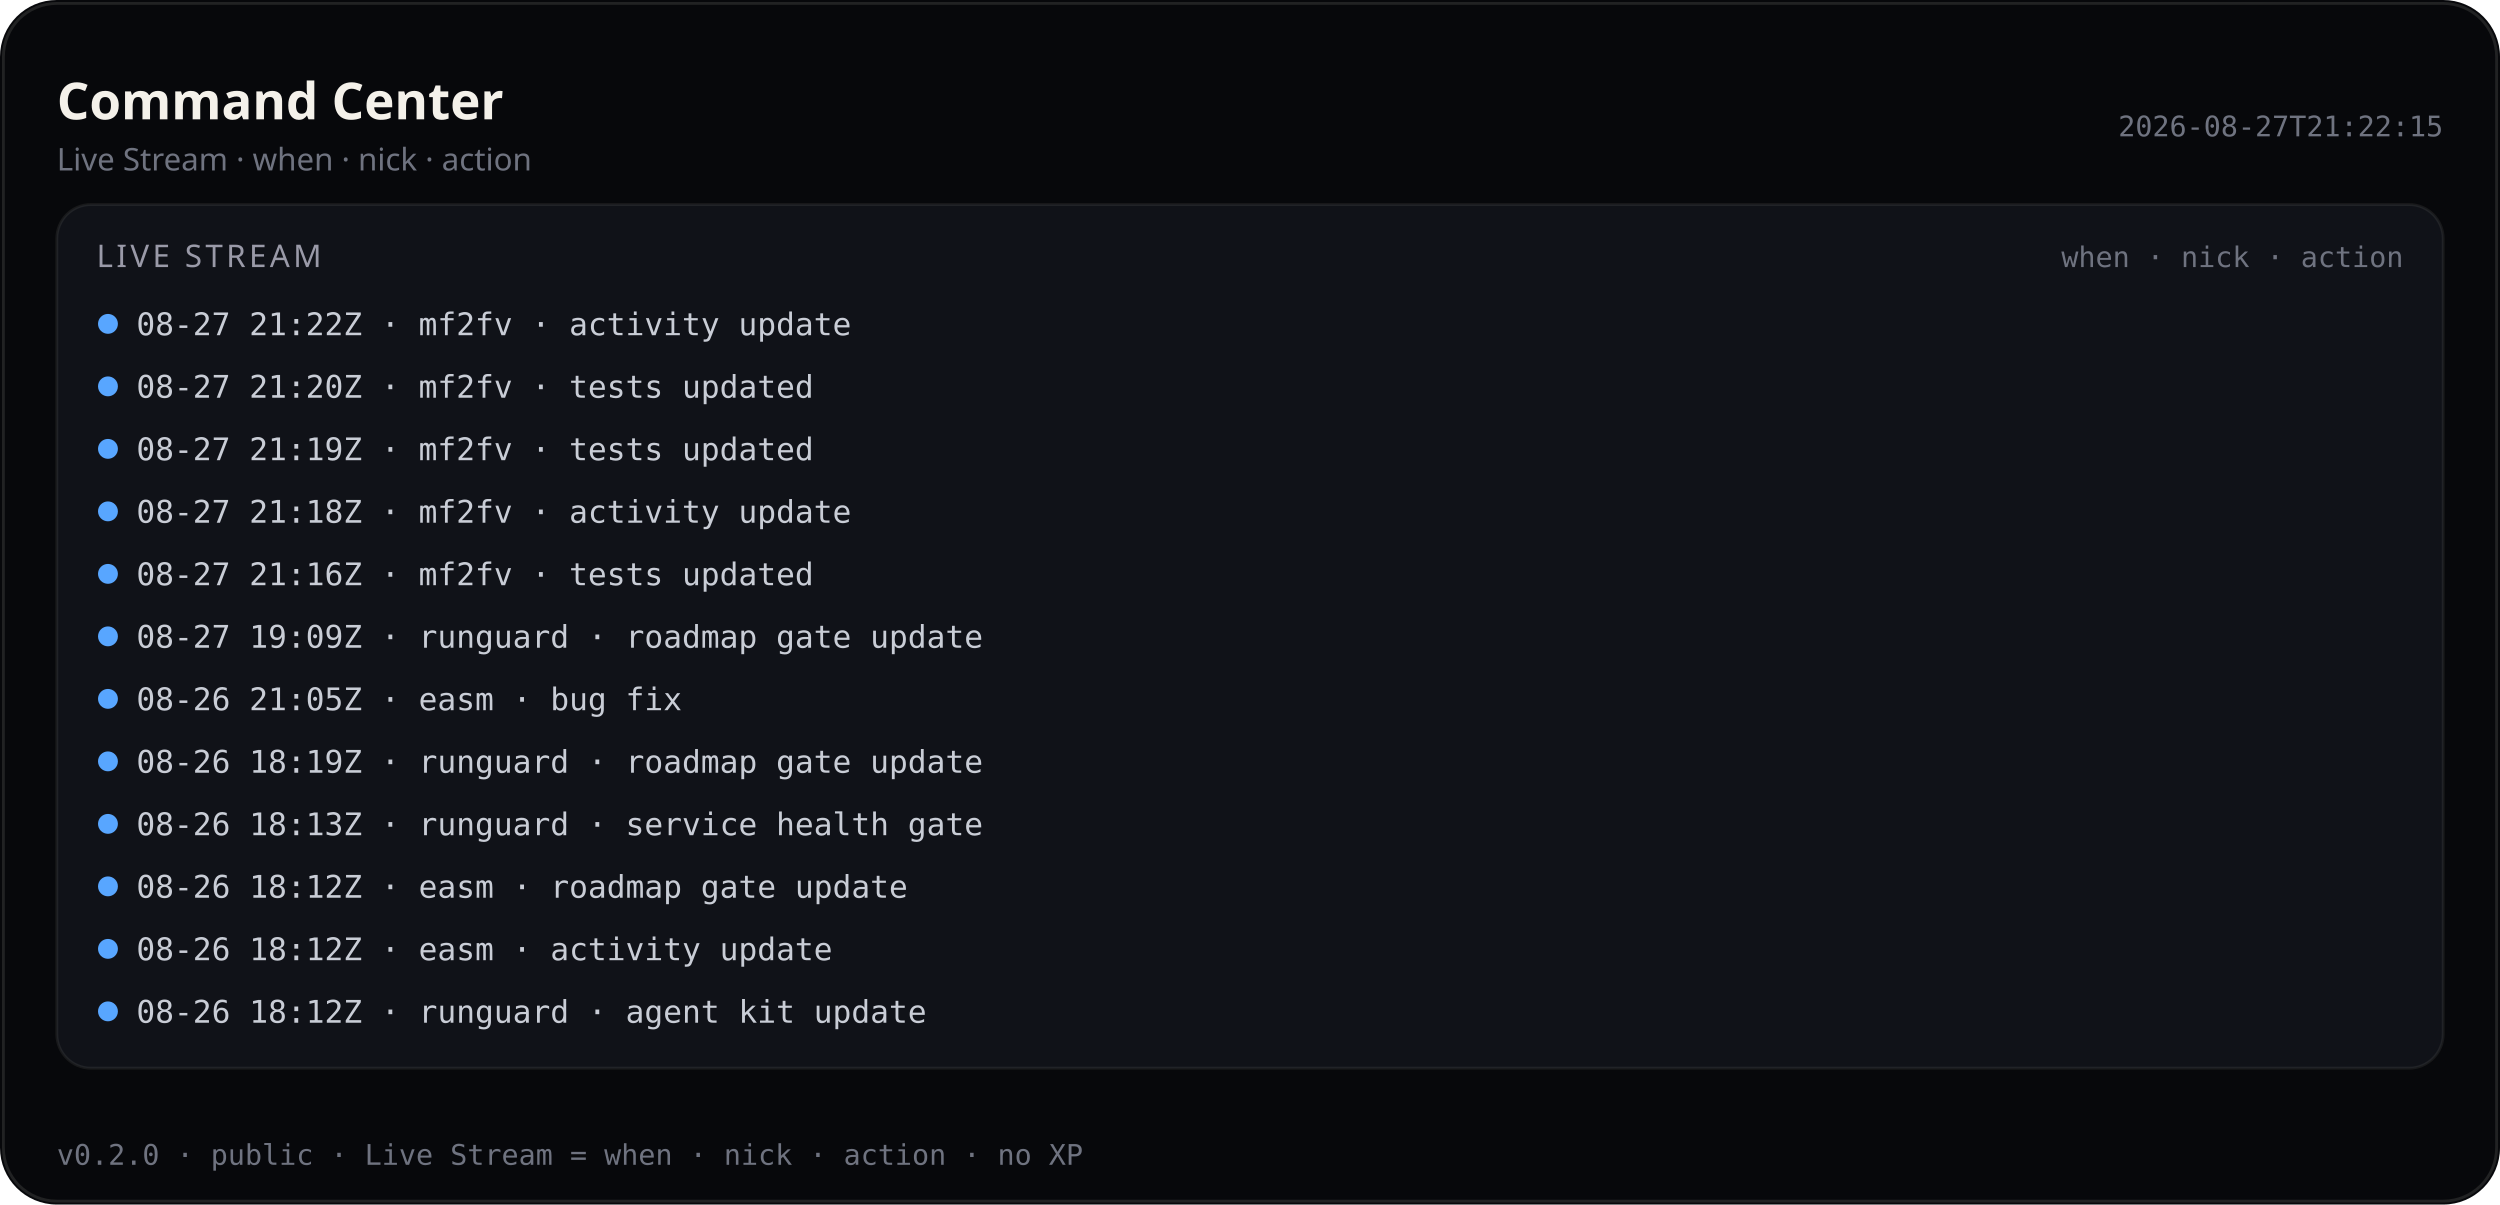
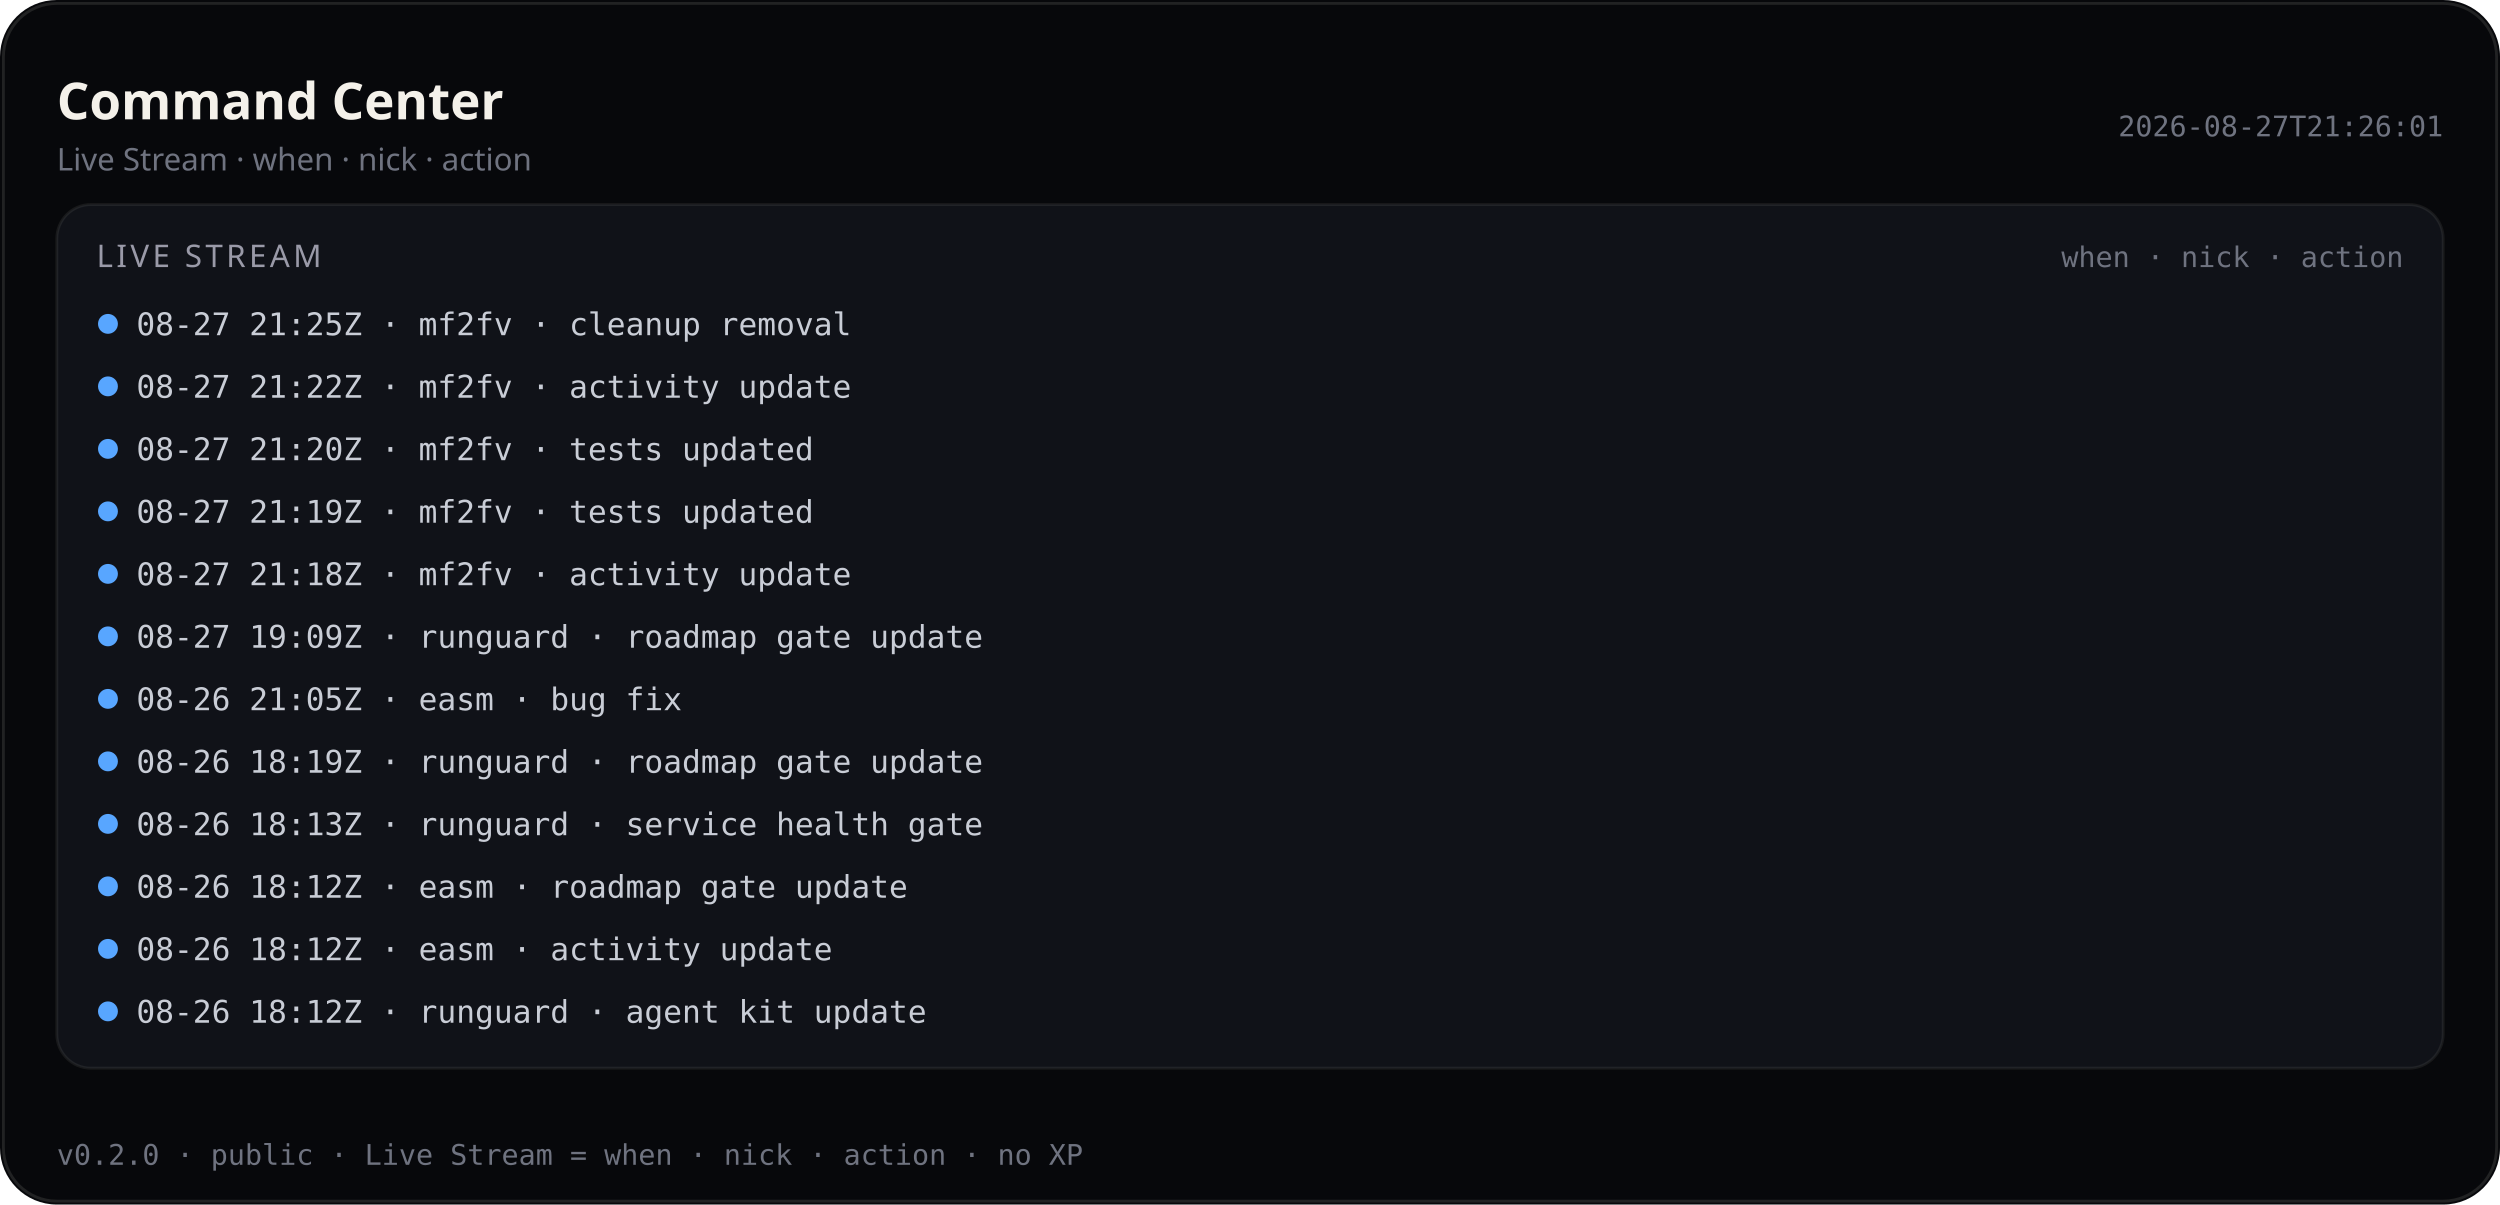
<svg xmlns="http://www.w3.org/2000/svg" viewBox="0 0 880 424" width="880" height="424" role="img" aria-label="Command Center — Live Stream (public)">
  <rect width="880" height="424" rx="20" fill="#07080b" />
  <rect x="1.2" y="1.2" width="877.6" height="421.6" rx="18.8" fill="none" stroke="rgba(232,228,214,0.12)" />
  <text x="20" y="42" fill="#f4f1ea" font-size="18" font-family="ui-sans-serif, system-ui, sans-serif" font-weight="600">Command Center</text>
  <text x="20" y="60" fill="#6f7380" font-size="11" font-family="ui-sans-serif, system-ui, sans-serif">Live Stream · when · nick · action</text>
-   <text x="860" y="48" fill="#6f7380" font-size="10" text-anchor="end" font-family="ui-monospace, SFMono-Regular, monospace">2026-08-27T21:22:15</text>
+   <text x="860" y="48" fill="#6f7380" font-size="10" text-anchor="end" font-family="ui-monospace, SFMono-Regular, monospace">2026-08-27T21:26:01</text>
  <rect x="20" y="72" width="840" height="304" rx="12" fill="#101218" stroke="rgba(232,228,214,0.08)" />
  <text x="34" y="94" fill="#9a9aa8" font-size="11" font-family="ui-sans-serif, system-ui, sans-serif" letter-spacing="1.2">LIVE STREAM</text>
  <text x="846" y="94" fill="#6f7380" font-size="10" text-anchor="end" font-family="ui-monospace, SFMono-Regular, monospace">when · nick · action</text>
  <defs>
    <clipPath id="live-stream-clip-pub">
      <rect x="20" y="72" width="840" height="304" />
    </clipPath>
  </defs>
  <g clip-path="url(#live-stream-clip-pub)">
    <circle cx="38" cy="114" r="3.5" fill="#58a6ff" />
-     <text x="48" y="118" fill="#c9cdd6" font-size="11" font-family="ui-monospace, SFMono-Regular, monospace">08-27 21:22Z · mf2fv · activity update</text>
+     <text x="48" y="118" fill="#c9cdd6" font-size="11" font-family="ui-monospace, SFMono-Regular, monospace">08-27 21:25Z · mf2fv · cleanup removal</text>
    <circle cx="38" cy="136" r="3.5" fill="#58a6ff" />
-     <text x="48" y="140" fill="#c9cdd6" font-size="11" font-family="ui-monospace, SFMono-Regular, monospace">08-27 21:20Z · mf2fv · tests updated</text>
+     <text x="48" y="140" fill="#c9cdd6" font-size="11" font-family="ui-monospace, SFMono-Regular, monospace">08-27 21:22Z · mf2fv · activity update</text>
    <circle cx="38" cy="158" r="3.5" fill="#58a6ff" />
-     <text x="48" y="162" fill="#c9cdd6" font-size="11" font-family="ui-monospace, SFMono-Regular, monospace">08-27 21:19Z · mf2fv · tests updated</text>
+     <text x="48" y="162" fill="#c9cdd6" font-size="11" font-family="ui-monospace, SFMono-Regular, monospace">08-27 21:20Z · mf2fv · tests updated</text>
    <circle cx="38" cy="180" r="3.5" fill="#58a6ff" />
-     <text x="48" y="184" fill="#c9cdd6" font-size="11" font-family="ui-monospace, SFMono-Regular, monospace">08-27 21:18Z · mf2fv · activity update</text>
+     <text x="48" y="184" fill="#c9cdd6" font-size="11" font-family="ui-monospace, SFMono-Regular, monospace">08-27 21:19Z · mf2fv · tests updated</text>
    <circle cx="38" cy="202" r="3.5" fill="#58a6ff" />
-     <text x="48" y="206" fill="#c9cdd6" font-size="11" font-family="ui-monospace, SFMono-Regular, monospace">08-27 21:16Z · mf2fv · tests updated</text>
+     <text x="48" y="206" fill="#c9cdd6" font-size="11" font-family="ui-monospace, SFMono-Regular, monospace">08-27 21:18Z · mf2fv · activity update</text>
    <circle cx="38" cy="224" r="3.5" fill="#58a6ff" />
    <text x="48" y="228" fill="#c9cdd6" font-size="11" font-family="ui-monospace, SFMono-Regular, monospace">08-27 19:09Z · runguard · roadmap gate update</text>
    <circle cx="38" cy="246" r="3.5" fill="#58a6ff" />
    <text x="48" y="250" fill="#c9cdd6" font-size="11" font-family="ui-monospace, SFMono-Regular, monospace">08-26 21:05Z · easm · bug fix</text>
    <circle cx="38" cy="268" r="3.5" fill="#58a6ff" />
    <text x="48" y="272" fill="#c9cdd6" font-size="11" font-family="ui-monospace, SFMono-Regular, monospace">08-26 18:19Z · runguard · roadmap gate update</text>
    <circle cx="38" cy="290" r="3.5" fill="#58a6ff" />
    <text x="48" y="294" fill="#c9cdd6" font-size="11" font-family="ui-monospace, SFMono-Regular, monospace">08-26 18:13Z · runguard · service health gate</text>
    <circle cx="38" cy="312" r="3.5" fill="#58a6ff" />
    <text x="48" y="316" fill="#c9cdd6" font-size="11" font-family="ui-monospace, SFMono-Regular, monospace">08-26 18:12Z · easm · roadmap gate update</text>
    <circle cx="38" cy="334" r="3.5" fill="#58a6ff" />
    <text x="48" y="338" fill="#c9cdd6" font-size="11" font-family="ui-monospace, SFMono-Regular, monospace">08-26 18:12Z · easm · activity update</text>
    <circle cx="38" cy="356" r="3.5" fill="#58a6ff" />
    <text x="48" y="360" fill="#c9cdd6" font-size="11" font-family="ui-monospace, SFMono-Regular, monospace">08-26 18:12Z · runguard · agent kit update</text>
  </g>
  <text x="20" y="410" fill="#6f7380" font-size="10" font-family="ui-monospace, SFMono-Regular, monospace">v0.2.0 · public · Live Stream = when · nick · action · no XP</text>
</svg>
